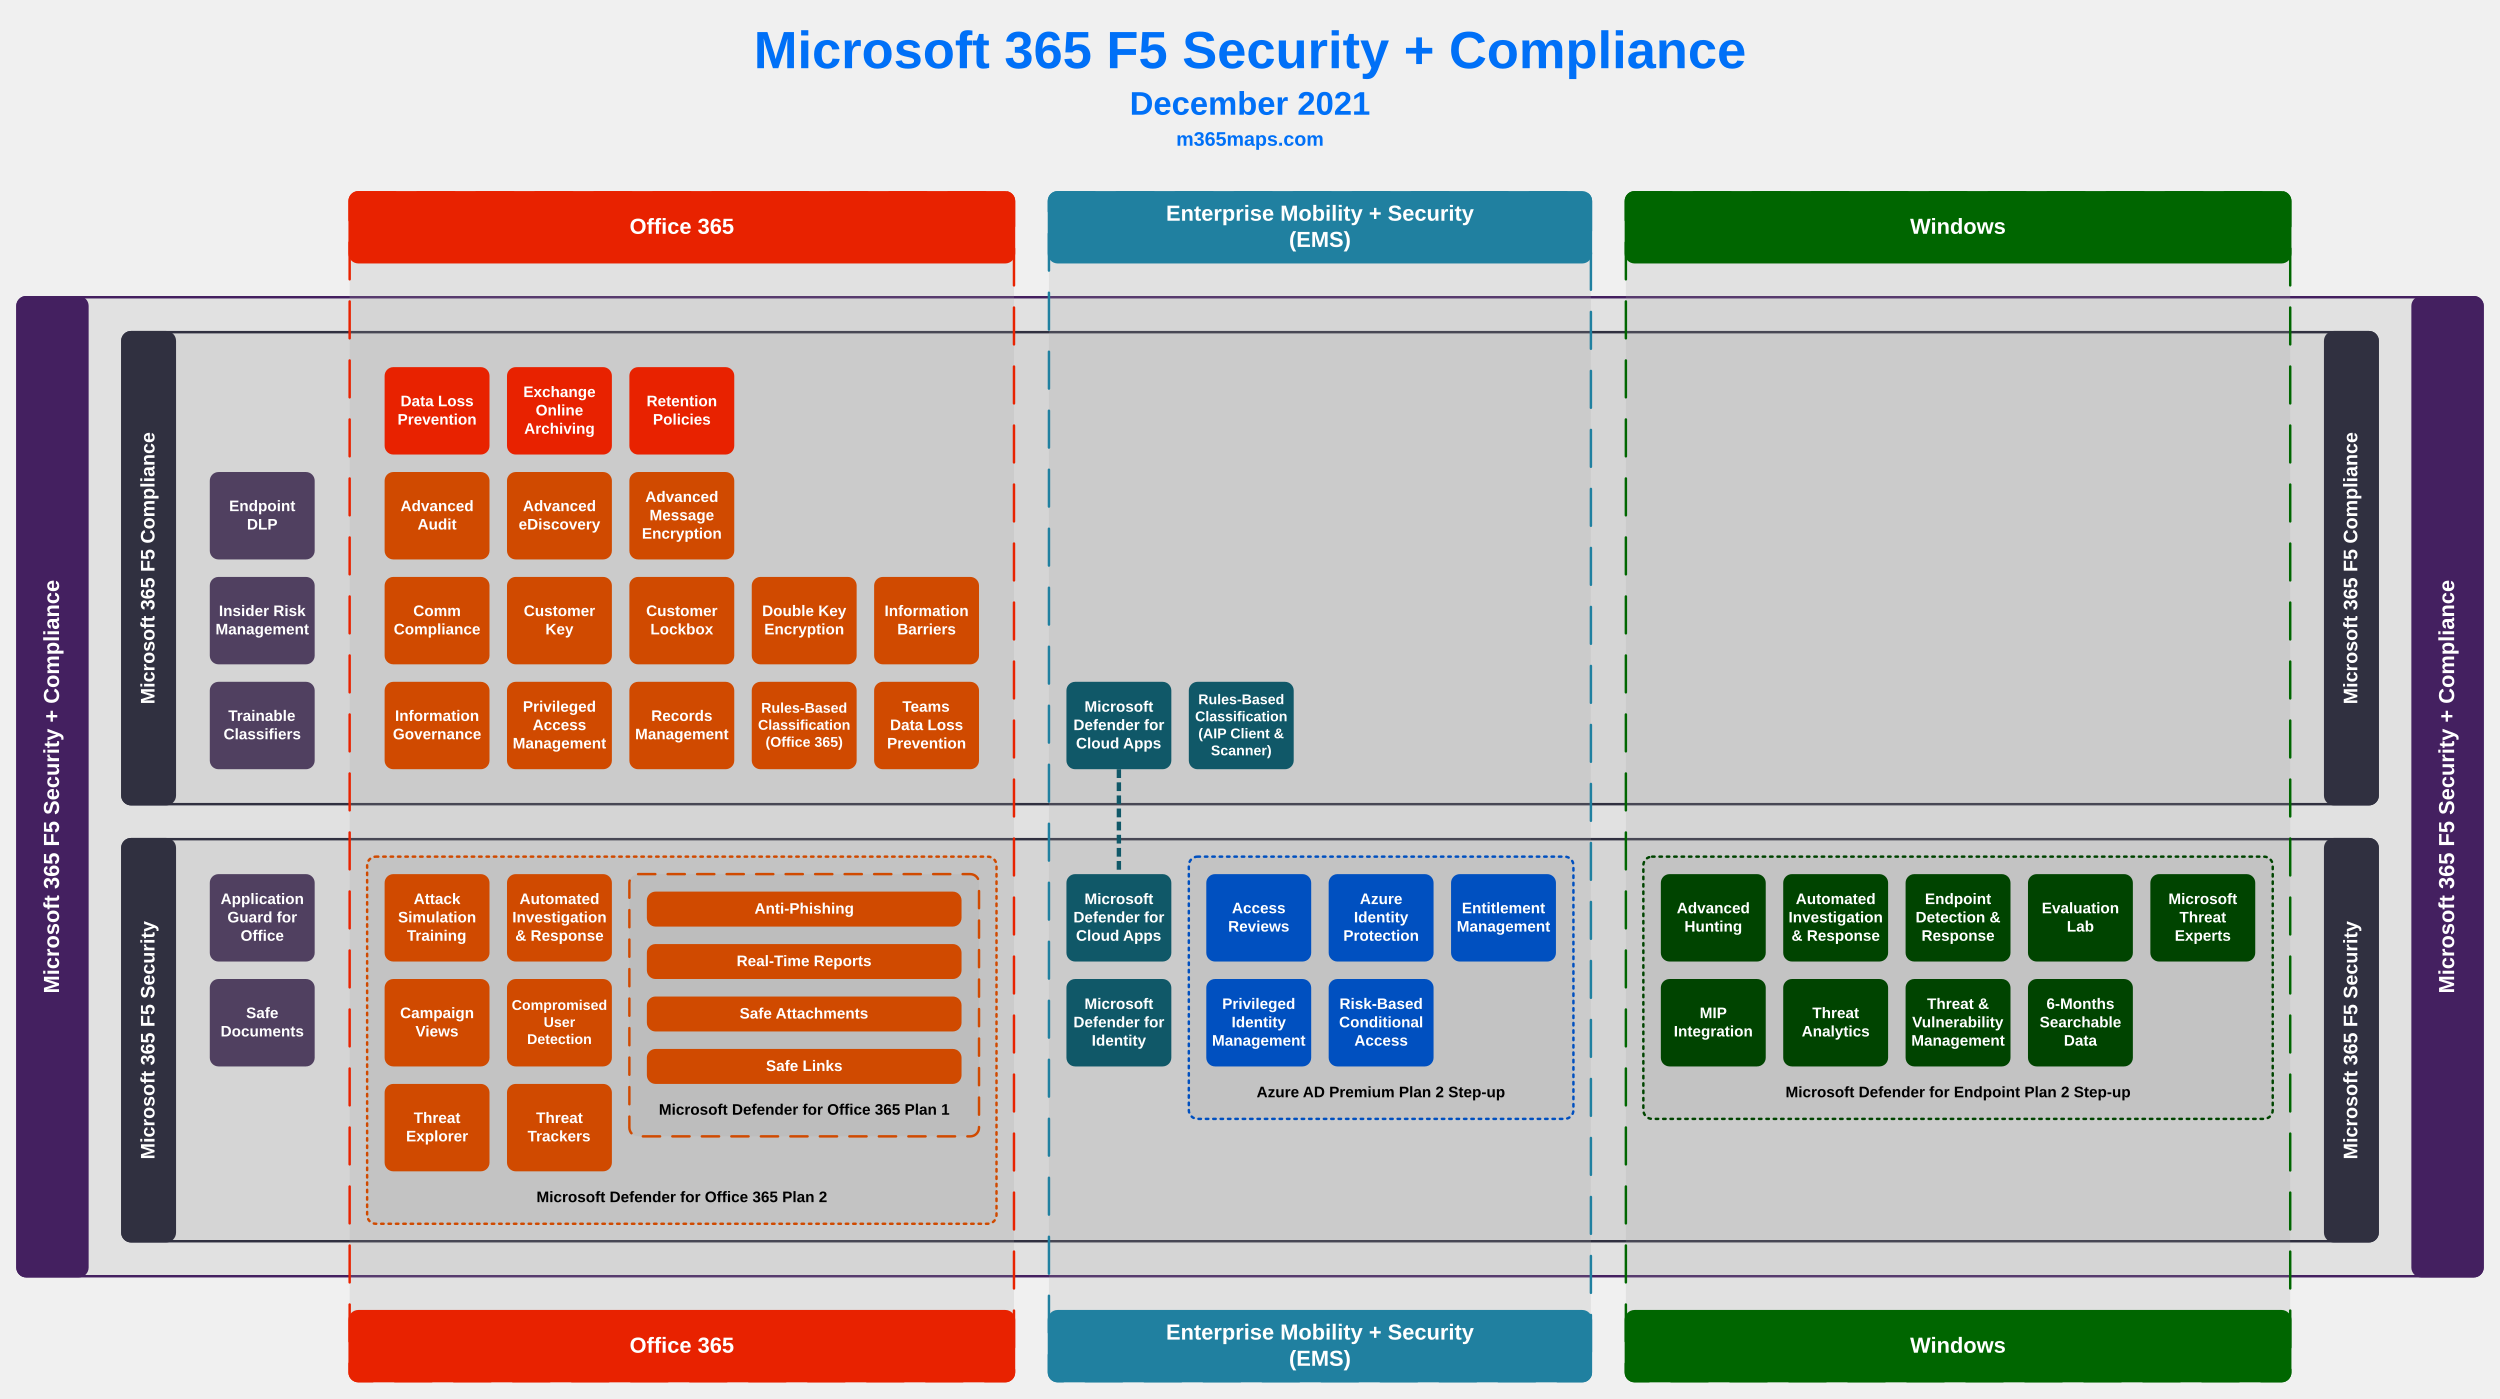
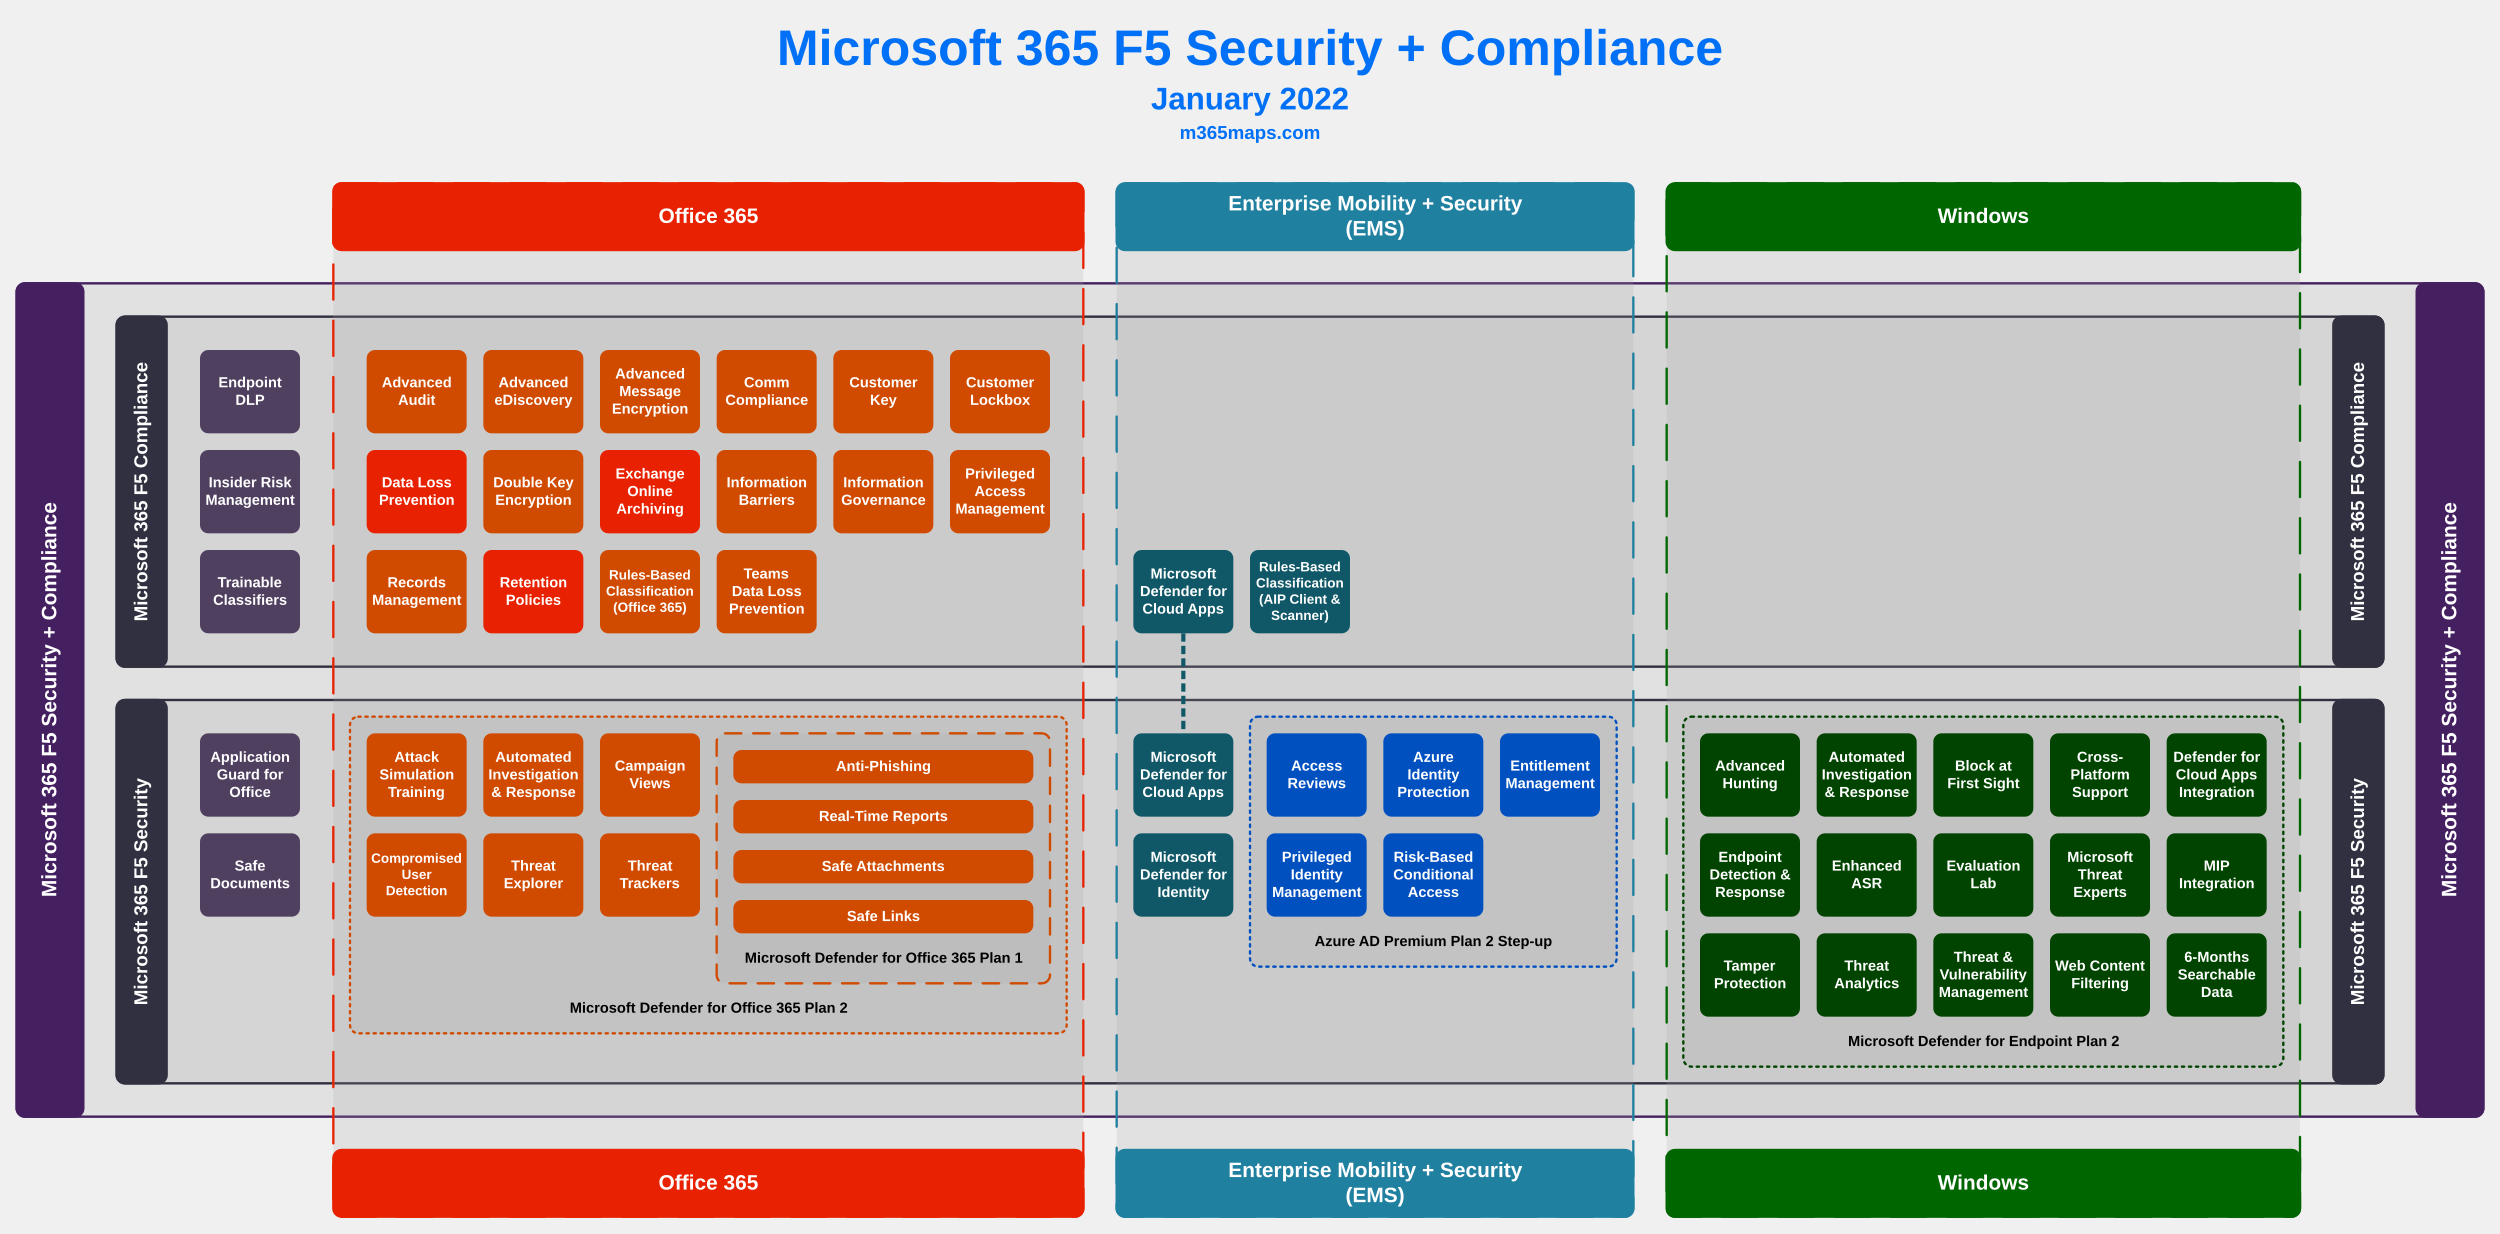
- <svg xmlns="http://www.w3.org/2000/svg" width="2288" height="1280" viewBox="0 0 2288 1280" class="a">
+ <svg xmlns="http://www.w3.org/2000/svg" width="2400" height="1184" viewBox="0 0 2400 1184" class="a">
  <style>
.b {fill:#a5a5a5;fill-opacity:0.2;stroke:#442060;stroke-linecap:round;stroke-linejoin:round;stroke-width:2.25}
.c {fill:#a5a5a5;fill-opacity:0.2;stroke:#303040;stroke-linecap:round;stroke-linejoin:round;stroke-width:2.25}
.d {fill:#a5a5a5;fill-opacity:0.2;stroke:#006600;stroke-dasharray:33.75,20.25;stroke-linecap:round;stroke-linejoin:round;stroke-width:2.25}
.e {fill:#a5a5a5;fill-opacity:0.2;stroke:#2080a0;stroke-dasharray:33.75,20.25;stroke-linecap:round;stroke-linejoin:round;stroke-width:2.25}
.f {fill:#a5a5a5;fill-opacity:0.2;stroke:#e82200;stroke-dasharray:33.75,20.25;stroke-linecap:round;stroke-linejoin:round;stroke-width:2.25}
.g {fill:#a5a5a5;fill-opacity:0.2;stroke:#d04a00;stroke-dasharray:2.25,4.5;stroke-linecap:round;stroke-linejoin:round;stroke-width:2.25}
.h {fill:#a5a5a5;fill-opacity:0.2;stroke:#d04a00;stroke-dasharray:15.75,11.25;stroke-linecap:round;stroke-linejoin:round;stroke-width:2.25}
.i {fill:#a5a5a5;fill-opacity:0.2;stroke:#0050c0;stroke-dasharray:2.25,4.5;stroke-linecap:round;stroke-linejoin:round;stroke-width:2.25}
.j {fill:#442060;stroke:#442060;stroke-linecap:round;stroke-linejoin:round;stroke-width:2.25}
- .k {fill:#ffffff;font-family:Arial;font-size:1.667em;font-weight:bold}
+ .k {fill:#ffffff;font-family:Arial;font-size:1.67em;font-weight:bold}
.l {fill:#e82200;stroke:#e82200;stroke-linecap:round;stroke-linejoin:round;stroke-width:2.25}
.m {fill:#006600;stroke:#006600;stroke-linecap:round;stroke-linejoin:round;stroke-width:2.25}
.n {fill:#2080a0;stroke:#2080a0;stroke-linecap:round;stroke-linejoin:round;stroke-width:2.25}
.o {font-size:1em}
.p {fill:none;stroke:none;stroke-linecap:round;stroke-linejoin:round;stroke-width:1}
.q {fill:#0070f7;font-family:Arial;font-size:4em;font-weight:bold}
.r {fill:none;stroke:none;stroke-linecap:round;stroke-linejoin:round;stroke-width:0.75}
.s {fill:#0070f7;font-family:Arial;font-size:2.5em;font-weight:bold}
.t {fill:#0070f7;font-family:Arial;font-size:1.5em;font-weight:bold}
.u {fill:#d04a00;stroke:none;stroke-linecap:round;stroke-linejoin:round;stroke-width:1}
- .v {fill:#ffffff;font-family:Arial;font-size:1.167em;font-weight:bold}
- .w {fill:#ffffff;font-family:Arial;font-size:1.083em;font-weight:bold}
- .x {fill:#000000;font-family:Arial;font-size:1.167em;font-weight:bold}
+ .v {fill:#ffffff;font-family:Arial;font-size:1.17em;font-weight:bold}
+ .w {fill:#ffffff;font-family:Arial;font-size:1.08em;font-weight:bold}
+ .x {fill:#000000;font-family:Arial;font-size:1.17em;font-weight:bold}
.y {fill:#0050c0;stroke:none;stroke-linecap:round;stroke-linejoin:round;stroke-width:1}
.z {fill:#105868;stroke:none;stroke-linecap:round;stroke-linejoin:round;stroke-width:1}
.ba {fill:#504060;stroke:none;stroke-linecap:round;stroke-linejoin:round;stroke-width:1}
.bb {fill:#303040;stroke:#303040;stroke-linecap:round;stroke-linejoin:round;stroke-width:2.25}
.bc {fill:#ffffff;font-family:Arial;font-size:1.5em;font-weight:bold}
.bd {stroke:#105868;stroke-dasharray:8,4;stroke-linecap:butt;stroke-width:4}
.be {fill:#e82200;stroke:none;stroke-linecap:round;stroke-linejoin:round;stroke-width:1}
.bf {fill:#a5a5a5;fill-opacity:0.2;stroke:#004400;stroke-dasharray:2.25,4.5;stroke-linecap:round;stroke-linejoin:round;stroke-width:2.25}
.bg {fill:#004400;stroke:none;stroke-linecap:round;stroke-linejoin:round;stroke-width:1}
.a {fill:none;fill-rule:evenodd;font-size:12px;overflow:visible;stroke-linecap:square;stroke-miterlimit:3}
</style>
-   <rect y="-976" width="896" height="2256" rx="8" ry="8" class="b" transform="translate(992,1168) rotate(-90)" />
-   <rect x="112" y="768" width="2064" height="368" rx="8" ry="8" class="c" />
-   <rect x="112" y="304" width="2064" height="432" rx="8" ry="8" class="c" />
-   <rect x="1488" y="176" width="608" height="1088" rx="8" ry="8" class="d" />
-   <rect x="960" y="176" width="496" height="1088" rx="8" ry="8" class="e" />
-   <rect x="320" y="176" width="608" height="1088" rx="8" ry="8" class="f" />
-   <rect x="336" y="784" width="576" height="336" rx="8" ry="8" class="g" />
-   <rect x="576" y="800" width="320" height="240" rx="8" ry="8" class="h" />
-   <rect x="1088" y="784" width="352" height="240" rx="8" ry="8" class="i" />
-   <a target="_blank" href="https://www.microsoft.com/microsoft-365/compare-all-microsoft-365-plans" transform="translate(-1200,1168) rotate(-90)">
-     <rect y="1216" width="896" height="64" rx="8" ry="8" class="j" />
-     <text x="258.77" y="1254" class="k">Microsoft 365 F5 Security + Compliance</text>
-   </a>
-   <a target="_blank" href="https://www.microsoft.com/microsoft-365/compare-all-microsoft-365-plans" transform="translate(992,1168) rotate(-90)">
-     <rect y="1216" width="896" height="64" rx="8" ry="8" class="j" />
-     <text x="258.77" y="1254" class="k">Microsoft 365 F5 Security + Compliance</text>
+   <rect y="-1184" width="800" height="2368" rx="8" ry="8" class="b" transform="translate(1200,1072) rotate(-90)" />
+   <rect x="112" y="672" width="2176" height="368" rx="8" ry="8" class="c" />
+   <rect x="112" y="304" width="2176" height="336" rx="8" ry="8" class="c" />
+   <rect x="1600" y="176" width="608" height="992" rx="8" ry="8" class="d" />
+   <rect x="1072" y="176" width="496" height="992" rx="8" ry="8" class="e" />
+   <rect x="320" y="176" width="720" height="992" rx="8" ry="8" class="f" />
+   <rect x="336" y="688" width="688" height="304" rx="8" ry="8" class="g" />
+   <rect x="688" y="704" width="320" height="240" rx="8" ry="8" class="h" />
+   <rect x="1200" y="688" width="352" height="240" rx="8" ry="8" class="i" />
+   <a target="_blank" href="https://www.microsoft.com/microsoft-365/compare-all-microsoft-365-plans" transform="translate(-1104,1072) rotate(-90)">
+     <rect y="1120" width="800" height="64" rx="8" ry="8" class="j" />
+     <text x="210.77" y="1158" class="k">Microsoft 365 F5 Security + Compliance</text>
+   </a>
+   <a target="_blank" href="https://www.microsoft.com/microsoft-365/compare-all-microsoft-365-plans" transform="translate(1200,1072) rotate(-90)">
+     <rect y="1120" width="800" height="64" rx="8" ry="8" class="j" />
+     <text x="210.77" y="1158" class="k">Microsoft 365 F5 Security + Compliance</text>
  </a>
  <a target="_blank" href="https://docs.microsoft.com/office365/enterprise/">
-     <rect x="320" y="176" width="608" height="64" rx="8" ry="8" class="l" />
-     <text x="576.2" y="214" class="k">Office 365</text>
+     <rect x="320" y="176" width="720" height="64" rx="8" ry="8" class="l" />
+     <text x="632.2" y="214" class="k">Office 365</text>
  </a>
  <a target="_blank" href="https://www.microsoft.com/windowsforbusiness">
-     <rect x="1488" y="176" width="608" height="64" rx="8" ry="8" class="m" />
-     <text x="1748.12" y="214" class="k">Windows</text>
+     <rect x="1600" y="176" width="608" height="64" rx="8" ry="8" class="m" />
+     <text x="1860.12" y="214" class="k">Windows</text>
  </a>
  <a target="_blank" href="https://docs.microsoft.com/office365/enterprise/">
-     <rect x="320" y="1200" width="608" height="64" rx="8" ry="8" class="l" />
-     <text x="576.2" y="1238" class="k">Office 365</text>
+     <rect x="320" y="1104" width="720" height="64" rx="8" ry="8" class="l" />
+     <text x="632.2" y="1142" class="k">Office 365</text>
  </a>
  <a target="_blank" href="https://www.microsoft.com/windowsforbusiness">
-     <rect x="1488" y="1200" width="608" height="64" rx="8" ry="8" class="m" />
-     <text x="1748.12" y="1238" class="k">Windows</text>
+     <rect x="1600" y="1104" width="608" height="64" rx="8" ry="8" class="m" />
+     <text x="1860.12" y="1142" class="k">Windows</text>
  </a>
  <a target="_blank" href="https://www.microsoft.com/cloud-platform/enterprise-mobility-security">
-     <rect x="960" y="176" width="496" height="64" rx="8" ry="8" class="n" />
-     <text x="1067.13" y="202" class="k">Enterprise Mobility + Security <tspan x="1179.67" dy="1.2em" class="o">(EMS)</tspan>
+     <rect x="1072" y="176" width="496" height="64" rx="8" ry="8" class="n" />
+     <text x="1179.13" y="202" class="k">Enterprise Mobility + Security <tspan x="1291.67" dy="1.2em" class="o">(EMS)</tspan>
    </text>
  </a>
  <a target="_blank" href="https://www.microsoft.com/cloud-platform/enterprise-mobility-security">
-     <rect x="960" y="1200" width="496" height="64" rx="8" ry="8" class="n" />
-     <text x="1067.13" y="1226" class="k">Enterprise Mobility + Security <tspan x="1179.67" dy="1.2em" class="o">(EMS)</tspan>
+     <rect x="1072" y="1104" width="496" height="64" rx="8" ry="8" class="n" />
+     <text x="1179.13" y="1130" class="k">Enterprise Mobility + Security <tspan x="1291.67" dy="1.2em" class="o">(EMS)</tspan>
    </text>
  </a>
  <a target="_blank" href="https://m365maps.com/">
-     <rect x="16" y="16" width="2256" height="64" rx="8" ry="8" class="p" />
-     <text x="689.85" y="62.4" class="q">Microsoft 365 F5 Security + Compliance</text>
+     <rect x="16" y="16" width="2368" height="64" rx="8" ry="8" class="p" />
+     <text x="745.85" y="62.4" class="q">Microsoft 365 F5 Security + Compliance</text>
  </a>
  <g>
-     <rect x="16" y="80" width="2256" height="32" class="r" />
-     <text x="1033.92" y="105" class="s">December 2021</text>
+     <rect x="16" y="80" width="2368" height="32" class="r" />
+     <text x="1104.93" y="105" class="s">January 2022</text>
  </g>
  <a target="_blank" href="https://m365maps.com/">
-     <rect x="16" y="112" width="2256" height="32" class="p" />
-     <text x="1076.46" y="133.4" class="t">m365maps.com</text>
+     <rect x="16" y="112" width="2368" height="32" class="p" />
+     <text x="1132.46" y="133.4" class="t">m365maps.com</text>
  </a>
  <a target="_blank" href="https://docs.microsoft.com/microsoft-365/security/office-365-security/atp-safe-links">
-     <rect x="592" y="960" width="288" height="32" rx="8" ry="8" class="u" />
-     <text x="700.99" y="980.2" class="v">Safe Links</text>
+     <rect x="704" y="864" width="288" height="32" rx="8" ry="8" class="u" />
+     <text x="812.99" y="884.2" class="v">Safe Links</text>
  </a>
  <a target="_blank" href="https://docs.microsoft.com/microsoft-365/security/office-365-security/atp-safe-attachments">
-     <rect x="592" y="912" width="288" height="32" rx="8" ry="8" class="u" />
-     <text x="676.87" y="932.2" class="v">Safe Attachments</text>
+     <rect x="704" y="816" width="288" height="32" rx="8" ry="8" class="u" />
+     <text x="788.87" y="836.2" class="v">Safe Attachments</text>
  </a>
  <a target="_blank" href="https://docs.microsoft.com/microsoft-365/security/office-365-security/atp-anti-phishing">
-     <rect x="592" y="816" width="288" height="32" rx="8" ry="8" class="u" />
-     <text x="690.51" y="836.2" class="v">Anti-Phishing</text>
+     <rect x="704" y="720" width="288" height="32" rx="8" ry="8" class="u" />
+     <text x="802.51" y="740.2" class="v">Anti-Phishing</text>
  </a>
  <a target="_blank" href="https://docs.microsoft.com/microsoft-365/security/office-365-security/attack-simulation-training-get-started">
+     <rect x="352" y="704" width="96" height="80" rx="8" ry="8" class="u" />
+     <text x="378.6" y="731.4" class="v">Attack <tspan x="364.22" dy="1.2em" class="o">Simulation </tspan>
+       <tspan x="372.39" dy="1.2em" class="o">Training</tspan>
+     </text>
+   </a>
+   <a target="_blank" href="https://docs.microsoft.com/microsoft-365/security/office-365-security/automated-investigation-response-office">
+     <rect x="464" y="704" width="96" height="80" rx="8" ry="8" class="u" />
+     <text x="475.45" y="731.4" class="v">Automated <tspan x="468.83" dy="1.2em" class="o">Investigation </tspan>
+       <tspan x="471.55" dy="1.2em" class="o">&amp; Response</tspan>
+     </text>
+   </a>
+   <a target="_blank" href="https://docs.microsoft.com/microsoft-365/security/office-365-security/campaigns">
+     <rect x="576" y="704" width="96" height="80" rx="8" ry="8" class="u" />
+     <text x="590.16" y="739.8" class="v">Campaign <tspan x="604.16" dy="1.2em" class="o">Views</tspan>
+     </text>
+   </a>
+   <a target="_blank" href="https://docs.microsoft.com/microsoft-365/security/office-365-security/threat-explorer">
+     <rect x="464" y="800" width="96" height="80" rx="8" ry="8" class="u" />
+     <text x="490.61" y="835.8" class="v">Threat <tspan x="483.6" dy="1.2em" class="o">Explorer</tspan>
+     </text>
+   </a>
+   <a target="_blank" href="https://docs.microsoft.com/office365/securitycompliance/threat-trackers">
+     <rect x="576" y="800" width="96" height="80" rx="8" ry="8" class="u" />
+     <text x="602.61" y="835.8" class="v">Threat <tspan x="594.81" dy="1.2em" class="o">Trackers</tspan>
+     </text>
+   </a>
+   <a target="_blank" href="https://docs.microsoft.com/microsoft-365/security/office-365-security/address-compromised-users-quickly">
    <rect x="352" y="800" width="96" height="80" rx="8" ry="8" class="u" />
-     <text x="378.6" y="827.4" class="v">Attack <tspan x="364.22" dy="1.2em" class="o">Simulation </tspan>
-       <tspan x="372.39" dy="1.2em" class="o">Training</tspan>
-     </text>
-   </a>
-   <a target="_blank" href="https://docs.microsoft.com/microsoft-365/security/office-365-security/automated-investigation-response-office">
-     <rect x="464" y="800" width="96" height="80" rx="8" ry="8" class="u" />
-     <text x="475.45" y="827.4" class="v">Automated <tspan x="468.83" dy="1.2em" class="o">Investigation </tspan>
-       <tspan x="471.55" dy="1.2em" class="o">&amp; Response</tspan>
-     </text>
-   </a>
-   <a target="_blank" href="https://docs.microsoft.com/microsoft-365/security/office-365-security/campaigns">
-     <rect x="352" y="896" width="96" height="80" rx="8" ry="8" class="u" />
-     <text x="366.16" y="931.8" class="v">Campaign <tspan x="380.16" dy="1.2em" class="o">Views</tspan>
-     </text>
-   </a>
-   <a target="_blank" href="https://docs.microsoft.com/microsoft-365/security/office-365-security/threat-explorer">
-     <rect x="352" y="992" width="96" height="80" rx="8" ry="8" class="u" />
-     <text x="378.61" y="1027.8" class="v">Threat <tspan x="371.6" dy="1.2em" class="o">Explorer</tspan>
-     </text>
-   </a>
-   <a target="_blank" href="https://docs.microsoft.com/office365/securitycompliance/threat-trackers">
-     <rect x="464" y="992" width="96" height="80" rx="8" ry="8" class="u" />
-     <text x="490.61" y="1027.8" class="v">Threat <tspan x="482.81" dy="1.2em" class="o">Trackers</tspan>
-     </text>
-   </a>
-   <a target="_blank" href="https://docs.microsoft.com/microsoft-365/security/office-365-security/address-compromised-users-quickly">
-     <rect x="464" y="896" width="96" height="80" rx="8" ry="8" class="u" />
-     <text x="468.3" y="924.3" class="w">Compromised <tspan x="497.55" dy="1.2em" class="o">User </tspan>
-       <tspan x="482.38" dy="1.2em" class="o">Detection</tspan>
+     <text x="356.3" y="828.3" class="w">Compromised <tspan x="385.55" dy="1.2em" class="o">User </tspan>
+       <tspan x="370.38" dy="1.2em" class="o">Detection</tspan>
    </text>
  </a>
  <a target="_blank" href="https://docs.microsoft.com/office365/servicedescriptions/office-365-advanced-threat-protection-service-description#feature-availability-across-advanced-threat-protection-atp-plans">
-     <rect x="576" y="992" width="320" height="48" rx="8" ry="8" class="p" />
-     <text x="602.97" y="1020.2" class="x">Microsoft Defender for Office 365 Plan 1</text>
+     <rect x="688" y="896" width="320" height="48" rx="8" ry="8" class="p" />
+     <text x="714.97" y="924.2" class="x">Microsoft Defender for Office 365 Plan 1</text>
  </a>
  <a target="_blank" href="https://docs.microsoft.com/office365/servicedescriptions/office-365-advanced-threat-protection-service-description#feature-availability-across-advanced-threat-protection-atp-plans">
-     <rect x="336" y="1072" width="576" height="48" rx="8" ry="8" class="p" />
-     <text x="490.97" y="1100.2" class="x">Microsoft Defender for Office 365 Plan 2</text>
+     <rect x="336" y="944" width="688" height="48" rx="8" ry="8" class="p" />
+     <text x="546.97" y="972.2" class="x">Microsoft Defender for Office 365 Plan 2</text>
  </a>
  <a target="_blank" href="https://azure.microsoft.com/pricing/details/active-directory/">
-     <rect x="1088" y="976" width="352" height="48" rx="8" ry="8" class="p" />
-     <text x="1150.04" y="1004.2" class="x">Azure AD Premium Plan 2 Step-up</text>
+     <rect x="1200" y="880" width="352" height="48" rx="8" ry="8" class="p" />
+     <text x="1262.04" y="908.2" class="x">Azure AD Premium Plan 2 Step-up</text>
  </a>
  <a target="_blank" href="https://docs.microsoft.com/azure/active-directory/identity-protection/overview">
+     <rect x="1328" y="704" width="96" height="80" rx="8" ry="8" class="y" />
+     <text x="1356.55" y="731.4" class="v">Azure <tspan x="1351.11" dy="1.2em" class="o">Identity </tspan>
+       <tspan x="1341.39" dy="1.2em" class="o">Protection</tspan>
+     </text>
+   </a>
+   <a target="_blank" href="https://docs.microsoft.com/azure/active-directory/active-directory-privileged-identity-management-configure">
    <rect x="1216" y="800" width="96" height="80" rx="8" ry="8" class="y" />
-     <text x="1244.55" y="827.4" class="v">Azure <tspan x="1239.11" dy="1.2em" class="o">Identity </tspan>
-       <tspan x="1229.39" dy="1.2em" class="o">Protection</tspan>
-     </text>
-   </a>
-   <a target="_blank" href="https://docs.microsoft.com/azure/active-directory/active-directory-privileged-identity-management-configure">
-     <rect x="1104" y="896" width="96" height="80" rx="8" ry="8" class="y" />
-     <text x="1118.54" y="923.4" class="v">Privileged <tspan x="1127.11" dy="1.2em" class="o">Identity </tspan>
-       <tspan x="1109.21" dy="1.2em" class="o">Management</tspan>
+     <text x="1230.54" y="827.4" class="v">Privileged <tspan x="1239.11" dy="1.2em" class="o">Identity </tspan>
+       <tspan x="1221.21" dy="1.2em" class="o">Management</tspan>
    </text>
  </a>
  <a target="_blank" href="https://docs.microsoft.com/azure/active-directory/governance/access-reviews-overview">
-     <rect x="1104" y="800" width="96" height="80" rx="8" ry="8" class="y" />
-     <text x="1127.48" y="835.8" class="v">Access <tspan x="1123.98" dy="1.2em" class="o">Reviews</tspan>
+     <rect x="1216" y="704" width="96" height="80" rx="8" ry="8" class="y" />
+     <text x="1239.48" y="739.8" class="v">Access <tspan x="1235.98" dy="1.2em" class="o">Reviews</tspan>
    </text>
  </a>
  <a target="_blank" href="https://docs.microsoft.com/azure/active-directory/active-directory-conditional-access-conditions#sign-in-risk">
-     <rect x="1216" y="896" width="96" height="80" rx="8" ry="8" class="y" />
-     <text x="1225.87" y="923.4" class="v">Risk-Based <tspan x="1225.51" dy="1.2em" class="o">Conditional </tspan>
-       <tspan x="1239.48" dy="1.2em" class="o">Access</tspan>
+     <rect x="1328" y="800" width="96" height="80" rx="8" ry="8" class="y" />
+     <text x="1337.87" y="827.4" class="v">Risk-Based <tspan x="1337.51" dy="1.2em" class="o">Conditional </tspan>
+       <tspan x="1351.48" dy="1.2em" class="o">Access</tspan>
    </text>
  </a>
  <a target="_blank" href="https://docs.microsoft.com/azure/active-directory/governance/entitlement-management-overview">
-     <rect x="1328" y="800" width="96" height="80" rx="8" ry="8" class="y" />
-     <text x="1337.89" y="835.8" class="v">Entitlement <tspan x="1333.21" dy="1.2em" class="o">Management</tspan>
+     <rect x="1440" y="704" width="96" height="80" rx="8" ry="8" class="y" />
+     <text x="1449.89" y="739.8" class="v">Entitlement <tspan x="1445.21" dy="1.2em" class="o">Management</tspan>
    </text>
  </a>
  <a target="_blank" href="https://docs.microsoft.com/cloud-app-security/what-is-cloud-app-security">
-     <rect x="976" y="800" width="96" height="80" rx="8" ry="8" class="z" />
-     <text x="992.5" y="827.4" class="v">Microsoft <tspan x="982.38" dy="1.2em" class="o">Defender for </tspan>
-       <tspan x="984.73" dy="1.2em" class="o">Cloud Apps</tspan>
+     <rect x="1088" y="704" width="96" height="80" rx="8" ry="8" class="z" />
+     <text x="1104.5" y="731.4" class="v">Microsoft <tspan x="1094.38" dy="1.2em" class="o">Defender for </tspan>
+       <tspan x="1096.73" dy="1.2em" class="o">Cloud Apps</tspan>
    </text>
  </a>
  <a target="_blank" href="https://docs.microsoft.com/defender-for-identity/what-is">
-     <rect x="976" y="896" width="96" height="80" rx="8" ry="8" class="z" />
-     <text x="992.5" y="923.4" class="v">Microsoft <tspan x="982.38" dy="1.2em" class="o">Defender for </tspan>
-       <tspan x="999.11" dy="1.2em" class="o">Identity</tspan>
+     <rect x="1088" y="800" width="96" height="80" rx="8" ry="8" class="z" />
+     <text x="1104.5" y="827.4" class="v">Microsoft <tspan x="1094.38" dy="1.2em" class="o">Defender for </tspan>
+       <tspan x="1111.11" dy="1.2em" class="o">Identity</tspan>
    </text>
  </a>
  <a target="_blank" href="https://docs.microsoft.com/cloud-app-security/what-is-cloud-app-security">
-     <rect x="976" y="624" width="96" height="80" rx="8" ry="8" class="z" />
-     <text x="992.5" y="651.4" class="v">Microsoft <tspan x="982.38" dy="1.2em" class="o">Defender for </tspan>
-       <tspan x="984.73" dy="1.2em" class="o">Cloud Apps</tspan>
+     <rect x="1088" y="528" width="96" height="80" rx="8" ry="8" class="z" />
+     <text x="1104.5" y="555.4" class="v">Microsoft <tspan x="1094.38" dy="1.2em" class="o">Defender for </tspan>
+       <tspan x="1096.73" dy="1.2em" class="o">Cloud Apps</tspan>
    </text>
  </a>
  <a target="_blank" href="https://docs.microsoft.com/microsoft-365/security/office-365-security/install-app-guard">
+     <rect x="192" y="704" width="96" height="80" rx="8" ry="8" class="ba" />
+     <text x="201.89" y="731.4" class="v">Application <tspan x="208.11" dy="1.2em" class="o">Guard for </tspan>
+       <tspan x="220.16" dy="1.2em" class="o">Office</tspan>
+     </text>
+   </a>
+   <a target="_blank" href="https://docs.microsoft.com/microsoft-365/security/office-365-security/safe-docs">
    <rect x="192" y="800" width="96" height="80" rx="8" ry="8" class="ba" />
-     <text x="201.89" y="827.4" class="v">Application <tspan x="208.11" dy="1.2em" class="o">Guard for </tspan>
-       <tspan x="220.16" dy="1.2em" class="o">Office</tspan>
-     </text>
-   </a>
-   <a target="_blank" href="https://docs.microsoft.com/microsoft-365/security/office-365-security/safe-docs">
-     <rect x="192" y="896" width="96" height="80" rx="8" ry="8" class="ba" />
-     <text x="225.21" y="931.8" class="v">Safe <tspan x="201.88" dy="1.2em" class="o">Documents</tspan>
+     <text x="225.21" y="835.8" class="v">Safe <tspan x="201.88" dy="1.2em" class="o">Documents</tspan>
    </text>
  </a>
  <a target="_blank" href="https://docs.microsoft.com/microsoft-365/compliance/classifier-learn-about">
-     <rect x="192" y="624" width="96" height="80" rx="8" ry="8" class="ba" />
-     <text x="208.88" y="659.8" class="v">Trainable <tspan x="204.59" dy="1.2em" class="o">Classifiers</tspan>
+     <rect x="192" y="528" width="96" height="80" rx="8" ry="8" class="ba" />
+     <text x="208.88" y="563.8" class="v">Trainable <tspan x="204.59" dy="1.2em" class="o">Classifiers</tspan>
    </text>
  </a>
  <a target="_blank" href="https://docs.microsoft.com/microsoft-365/compliance/endpoint-dlp-learn-about">
+     <rect x="192" y="336" width="96" height="80" rx="8" ry="8" class="ba" />
+     <text x="209.68" y="371.8" class="v">Endpoint <tspan x="226" dy="1.2em" class="o">DLP</tspan>
+     </text>
+   </a>
+   <a target="_blank" href="https://docs.microsoft.com/microsoft-365/compliance/insider-risk-management">
    <rect x="192" y="432" width="96" height="80" rx="8" ry="8" class="ba" />
-     <text x="209.68" y="467.8" class="v">Endpoint <tspan x="226" dy="1.2em" class="o">DLP</tspan>
-     </text>
-   </a>
-   <a target="_blank" href="https://docs.microsoft.com/microsoft-365/compliance/insider-risk-management">
-     <rect x="192" y="528" width="96" height="80" rx="8" ry="8" class="ba" />
-     <text x="200.32" y="563.8" class="v">Insider Risk <tspan x="197.21" dy="1.2em" class="o">Management</tspan>
+     <text x="200.32" y="467.8" class="v">Insider Risk <tspan x="197.21" dy="1.2em" class="o">Management</tspan>
    </text>
  </a>
  <a target="_blank" href="https://support.office.com/article/f2cd475a-e592-46cf-80a3-1bfb0fa17697">
-     <rect x="464" y="528" width="96" height="80" rx="8" ry="8" class="u" />
-     <text x="479.33" y="563.8" class="v">Customer <tspan x="499.16" dy="1.2em" class="o">Key</tspan>
+     <rect x="800" y="336" width="96" height="80" rx="8" ry="8" class="u" />
+     <text x="815.33" y="371.8" class="v">Customer <tspan x="835.16" dy="1.2em" class="o">Key</tspan>
    </text>
  </a>
  <a target="_blank" href="https://docs.microsoft.com/office365/securitycompliance/data-loss-prevention-policies#policy-evaluation-in-microsoft-teams">
-     <rect x="800" y="624" width="96" height="80" rx="8" ry="8" class="u" />
-     <text x="825.82" y="651.4" class="v">Teams<tspan x="814.55" dy="1.2em" class="o">Data Loss </tspan>
-       <tspan x="811.82" dy="1.2em" class="o">Prevention</tspan>
+     <rect x="688" y="528" width="96" height="80" rx="8" ry="8" class="u" />
+     <text x="713.82" y="555.4" class="v">Teams<tspan x="702.55" dy="1.2em" class="o">Data Loss </tspan>
+       <tspan x="699.82" dy="1.2em" class="o">Prevention</tspan>
    </text>
  </a>
  <a target="_blank" href="https://docs.microsoft.com/microsoft-365/compliance/ome-advanced-message-encryption">
-     <rect x="576" y="432" width="96" height="80" rx="8" ry="8" class="u" />
-     <text x="590.55" y="459.4" class="v">Advanced <tspan x="594.43" dy="1.2em" class="o">Message </tspan>
+     <rect x="576" y="336" width="96" height="80" rx="8" ry="8" class="u" />
+     <text x="590.55" y="363.4" class="v">Advanced <tspan x="594.43" dy="1.2em" class="o">Message </tspan>
      <tspan x="587.44" dy="1.2em" class="o">Encryption</tspan>
    </text>
  </a>
  <a target="_blank" href="https://docs.microsoft.com/microsoft-365/compliance/records-management">
-     <rect x="576" y="624" width="96" height="80" rx="8" ry="8" class="u" />
-     <text x="595.99" y="659.8" class="v">Records <tspan x="581.21" dy="1.2em" class="o">Management</tspan>
+     <rect x="352" y="528" width="96" height="80" rx="8" ry="8" class="u" />
+     <text x="371.99" y="563.8" class="v">Records <tspan x="357.21" dy="1.2em" class="o">Management</tspan>
    </text>
  </a>
  <a target="_blank" href="https://docs.microsoft.com/microsoft-365/compliance/double-key-encryption">
-     <rect x="688" y="528" width="96" height="80" rx="8" ry="8" class="u" />
-     <text x="697.49" y="563.8" class="v">Double Key <tspan x="699.44" dy="1.2em" class="o">Encryption</tspan>
+     <rect x="464" y="432" width="96" height="80" rx="8" ry="8" class="u" />
+     <text x="473.49" y="467.8" class="v">Double Key <tspan x="475.44" dy="1.2em" class="o">Encryption</tspan>
    </text>
  </a>
  <a target="_blank" href="https://support.office.com/article/36f9cdd1-e64c-421b-a7e4-4a54d16440a2">
+     <rect x="912" y="336" width="96" height="80" rx="8" ry="8" class="u" />
+     <text x="927.33" y="371.8" class="v">Customer <tspan x="931.22" dy="1.2em" class="o">Lockbox</tspan>
+     </text>
+   </a>
+   <a target="_blank" href="https://docs.microsoft.com/microsoft-365/compliance/information-barriers">
+     <rect x="688" y="432" width="96" height="80" rx="8" ry="8" class="u" />
+     <text x="697.5" y="467.8" class="v">Information <tspan x="709.15" dy="1.2em" class="o">Barriers</tspan>
+     </text>
+   </a>
+   <a target="_blank" href="https://docs.microsoft.com/microsoft-365/compliance/communication-compliance">
+     <rect x="688" y="336" width="96" height="80" rx="8" ry="8" class="u" />
+     <text x="714.22" y="371.8" class="v">Comm <tspan x="696.32" dy="1.2em" class="o">Compliance</tspan>
+     </text>
+   </a>
+   <a target="_blank" href="https://docs.microsoft.com/microsoft-365/compliance/manage-legal-investigations">
+     <rect x="464" y="336" width="96" height="80" rx="8" ry="8" class="u" />
+     <text x="478.55" y="371.8" class="v">Advanced <tspan x="474.64" dy="1.2em" class="o">eDiscovery</tspan>
+     </text>
+   </a>
+   <a target="_blank" href="https://docs.microsoft.com/microsoft-365/compliance/advanced-audit">
+     <rect x="352" y="336" width="96" height="80" rx="8" ry="8" class="u" />
+     <text x="366.55" y="371.8" class="v">Advanced <tspan x="382.12" dy="1.2em" class="o">Audit</tspan>
+     </text>
+   </a>
+   <a target="_blank" href="https://docs.microsoft.com/office365/servicedescriptions/office-365-advanced-threat-protection-service-description#real-time-reports">
+     <rect x="704" y="768" width="288" height="32" rx="8" ry="8" class="u" />
+     <text x="786.15" y="788.2" class="v">Real-Time Reports</text>
+   </a>
+   <a target="_blank" href="https://docs.microsoft.com/microsoft-365/compliance/manage-information-governance">
+     <rect x="800" y="432" width="96" height="80" rx="8" ry="8" class="u" />
+     <text x="809.5" y="467.8" class="v">Information <tspan x="807.54" dy="1.2em" class="o">Governance</tspan>
+     </text>
+   </a>
+   <a target="_blank" href="https://docs.microsoft.com/microsoft-365/security/" transform="translate(-1024,1040) rotate(-90)">
+     <rect y="1136" width="368" height="48" rx="8" ry="8" class="bb" />
+     <text x="74.96" y="1165.4" class="bc">Microsoft 365 F5 Security</text>
+   </a>
+   <a target="_blank" href="https://docs.microsoft.com/microsoft-365/compliance/privileged-access-management-solution-overview">
+     <rect x="912" y="432" width="96" height="80" rx="8" ry="8" class="u" />
+     <text x="926.54" y="459.4" class="v">Privileged <tspan x="935.48" dy="1.2em" class="o">Access </tspan>
+       <tspan x="917.21" dy="1.2em" class="o">Management</tspan>
+     </text>
+   </a>
+   <a target="_blank" href="https://docs.microsoft.com/microsoft-365/compliance/" transform="translate(-1024,640) rotate(-90)">
+     <rect y="1136" width="336" height="48" rx="8" ry="8" class="bb" />
+     <text x="43.47" y="1165.4" class="bc">Microsoft 365 F5 Compliance</text>
+   </a>
+   <a target="_blank" href="https://docs.microsoft.com/microsoft-365/compliance/apply-sensitivity-label-automatically">
    <rect x="576" y="528" width="96" height="80" rx="8" ry="8" class="u" />
-     <text x="591.33" y="563.8" class="v">Customer <tspan x="595.22" dy="1.2em" class="o">Lockbox</tspan>
-     </text>
-   </a>
-   <a target="_blank" href="https://docs.microsoft.com/microsoft-365/compliance/information-barriers">
-     <rect x="800" y="528" width="96" height="80" rx="8" ry="8" class="u" />
-     <text x="809.5" y="563.8" class="v">Information <tspan x="821.15" dy="1.2em" class="o">Barriers</tspan>
-     </text>
-   </a>
-   <a target="_blank" href="https://docs.microsoft.com/microsoft-365/compliance/communication-compliance">
-     <rect x="352" y="528" width="96" height="80" rx="8" ry="8" class="u" />
-     <text x="378.22" y="563.8" class="v">Comm <tspan x="360.32" dy="1.2em" class="o">Compliance</tspan>
-     </text>
-   </a>
-   <a target="_blank" href="https://docs.microsoft.com/microsoft-365/compliance/manage-legal-investigations">
-     <rect x="464" y="432" width="96" height="80" rx="8" ry="8" class="u" />
-     <text x="478.55" y="467.8" class="v">Advanced <tspan x="474.64" dy="1.2em" class="o">eDiscovery</tspan>
-     </text>
-   </a>
-   <a target="_blank" href="https://docs.microsoft.com/microsoft-365/compliance/advanced-audit">
-     <rect x="352" y="432" width="96" height="80" rx="8" ry="8" class="u" />
-     <text x="366.55" y="467.8" class="v">Advanced <tspan x="382.12" dy="1.2em" class="o">Audit</tspan>
-     </text>
-   </a>
-   <a target="_blank" href="https://docs.microsoft.com/office365/servicedescriptions/office-365-advanced-threat-protection-service-description#real-time-reports">
-     <rect x="592" y="864" width="288" height="32" rx="8" ry="8" class="u" />
-     <text x="674.15" y="884.2" class="v">Real-Time Reports</text>
-   </a>
-   <a target="_blank" href="https://docs.microsoft.com/microsoft-365/compliance/manage-information-governance">
-     <rect x="352" y="624" width="96" height="80" rx="8" ry="8" class="u" />
-     <text x="361.5" y="659.8" class="v">Information <tspan x="359.54" dy="1.2em" class="o">Governance</tspan>
-     </text>
-   </a>
-   <a target="_blank" href="https://docs.microsoft.com/microsoft-365/security/" transform="translate(-1120,1136) rotate(-90)">
-     <rect y="1232" width="368" height="48" rx="8" ry="8" class="bb" />
-     <text x="74.96" y="1261.4" class="bc">Microsoft 365 F5 Security</text>
-   </a>
-   <a target="_blank" href="https://docs.microsoft.com/microsoft-365/compliance/privileged-access-management-solution-overview">
-     <rect x="464" y="624" width="96" height="80" rx="8" ry="8" class="u" />
-     <text x="478.54" y="651.4" class="v">Privileged <tspan x="487.48" dy="1.2em" class="o">Access </tspan>
-       <tspan x="469.21" dy="1.2em" class="o">Management</tspan>
-     </text>
-   </a>
-   <a target="_blank" href="https://docs.microsoft.com/microsoft-365/compliance/" transform="translate(-1120,736) rotate(-90)">
-     <rect y="1232" width="432" height="48" rx="8" ry="8" class="bb" />
-     <text x="91.47" y="1261.4" class="bc">Microsoft 365 F5 Compliance</text>
-   </a>
-   <a target="_blank" href="https://docs.microsoft.com/microsoft-365/compliance/apply-sensitivity-label-automatically">
-     <rect x="688" y="624" width="96" height="80" rx="8" ry="8" class="u" />
-     <text x="696.63" y="652.3" class="w">Rules-Based <tspan x="693.74" dy="1.2em" class="o">Classification</tspan>
-       <tspan x="700.6" dy="1.2em" class="o">(Office 365)</tspan>
+     <text x="584.63" y="556.3" class="w">Rules-Based <tspan x="581.74" dy="1.2em" class="o">Classification</tspan>
+       <tspan x="588.6" dy="1.2em" class="o">(Office 365)</tspan>
    </text>
  </a>
  <a target="_blank" href="https://docs.microsoft.com/azure/information-protection/deploy-aip-scanner">
-     <rect x="1088" y="624" width="96" height="80" rx="8" ry="8" class="z" />
-     <text x="1096.63" y="644.5" class="w">Rules-Based <tspan x="1093.74" dy="1.2em" class="o">Classification </tspan>
-       <tspan x="1096.64" dy="1.2em" class="o">(AIP Client &amp; </tspan>
-       <tspan x="1108.18" dy="1.2em" class="o">Scanner)</tspan>
-     </text>
-   </a>
-   <a target="_blank" href="https://docs.microsoft.com/microsoft-365/security/" transform="translate(896,1136) rotate(-90)">
-     <rect y="1232" width="368" height="48" rx="8" ry="8" class="bb" />
-     <text x="74.96" y="1261.4" class="bc">Microsoft 365 F5 Security</text>
-   </a>
-   <a target="_blank" href="https://docs.microsoft.com/microsoft-365/compliance/" transform="translate(896,736) rotate(-90)">
-     <rect y="1232" width="432" height="48" rx="8" ry="8" class="bb" />
-     <text x="91.47" y="1261.4" class="bc">Microsoft 365 F5 Compliance</text>
-   </a>
-   <path d="M0 1280 L96 1280" class="bd" transform="translate(2304,704) rotate(90)" />
+     <rect x="1200" y="528" width="96" height="80" rx="8" ry="8" class="z" />
+     <text x="1208.63" y="548.5" class="w">Rules-Based <tspan x="1205.74" dy="1.2em" class="o">Classification </tspan>
+       <tspan x="1208.64" dy="1.2em" class="o">(AIP Client &amp; </tspan>
+       <tspan x="1220.18" dy="1.2em" class="o">Scanner)</tspan>
+     </text>
+   </a>
+   <a target="_blank" href="https://docs.microsoft.com/microsoft-365/security/" transform="translate(1104,1040) rotate(-90)">
+     <rect y="1136" width="368" height="48" rx="8" ry="8" class="bb" />
+     <text x="74.96" y="1165.4" class="bc">Microsoft 365 F5 Security</text>
+   </a>
+   <a target="_blank" href="https://docs.microsoft.com/microsoft-365/compliance/" transform="translate(1104,640) rotate(-90)">
+     <rect y="1136" width="336" height="48" rx="8" ry="8" class="bb" />
+     <text x="43.47" y="1165.4" class="bc">Microsoft 365 F5 Compliance</text>
+   </a>
+   <path d="M0 1184 L96 1184" class="bd" transform="translate(2320,608) rotate(90)" />
  <a target="_blank" href="https://docs.microsoft.com/office365/servicedescriptions/exchange-online-archiving-service-description/exchange-online-archiving-service-description">
-     <rect x="464" y="336" width="96" height="80" rx="8" ry="8" class="be" />
-     <text x="478.93" y="363.4" class="v">Exchange <tspan x="490.22" dy="1.2em" class="o">Online </tspan>
-       <tspan x="479.72" dy="1.2em" class="o">Archiving</tspan>
+     <rect x="576" y="432" width="96" height="80" rx="8" ry="8" class="be" />
+     <text x="590.93" y="459.4" class="v">Exchange <tspan x="602.22" dy="1.2em" class="o">Online </tspan>
+       <tspan x="591.72" dy="1.2em" class="o">Archiving</tspan>
    </text>
  </a>
  <a target="_blank" href="https://docs.microsoft.com/office365/securitycompliance/data-loss-prevention-policies">
-     <rect x="352" y="336" width="96" height="80" rx="8" ry="8" class="be" />
-     <text x="366.55" y="371.8" class="v">Data Loss <tspan x="363.82" dy="1.2em" class="o">Prevention</tspan>
+     <rect x="352" y="432" width="96" height="80" rx="8" ry="8" class="be" />
+     <text x="366.55" y="467.8" class="v">Data Loss <tspan x="363.82" dy="1.2em" class="o">Prevention</tspan>
    </text>
  </a>
  <a target="_blank" href="https://docs.microsoft.com/microsoft-365/compliance/create-retention-policies">
-     <rect x="576" y="336" width="96" height="80" rx="8" ry="8" class="be" />
-     <text x="591.72" y="371.8" class="v">Retention <tspan x="597.54" dy="1.2em" class="o">Policies</tspan>
-     </text>
-   </a>
-   <rect x="1504" y="784" width="576" height="240" rx="8" ry="8" class="bf" />
+     <rect x="464" y="528" width="96" height="80" rx="8" ry="8" class="be" />
+     <text x="479.72" y="563.8" class="v">Retention <tspan x="485.54" dy="1.2em" class="o">Policies</tspan>
+     </text>
+   </a>
+   <rect x="1616" y="688" width="576" height="336" rx="8" ry="8" class="bf" />
  <a target="_blank" href="https://docs.microsoft.com/microsoft-365/security/defender-endpoint/microsoft-defender-endpoint">
-     <rect x="1504" y="976" width="576" height="48" rx="8" ry="8" class="p" />
-     <text x="1634.11" y="1004.2" class="x">Microsoft Defender for Endpoint Plan 2 Step-up</text>
+     <rect x="1616" y="976" width="576" height="48" rx="8" ry="8" class="p" />
+     <text x="1774.1" y="1004.2" class="x">Microsoft Defender for Endpoint Plan 2</text>
  </a>
  <a target="_blank" href="https://docs.microsoft.com/windows/security/threat-protection/windows-defender-atp/automated-investigations-windows-defender-advanced-threat-protection">
+     <rect x="1744" y="704" width="96" height="80" rx="8" ry="8" class="bg" />
+     <text x="1755.45" y="731.4" class="v">Automated <tspan x="1748.83" dy="1.2em" class="o">Investigation </tspan>
+       <tspan x="1751.55" dy="1.2em" class="o">&amp; Response</tspan>
+     </text>
+   </a>
+   <a target="_blank" href="https://docs.microsoft.com/windows/security/threat-protection/windows-defender-atp/overview-hunting-windows-defender-advanced-threat-protection">
+     <rect x="1632" y="704" width="96" height="80" rx="8" ry="8" class="bg" />
+     <text x="1646.55" y="739.8" class="v">Advanced <tspan x="1653.57" dy="1.2em" class="o">Hunting</tspan>
+     </text>
+   </a>
+   <a target="_blank" href="https://docs.microsoft.com/windows/security/threat-protection/microsoft-defender-atp/microsoft-cloud-app-security-integration">
+     <rect x="2080" y="704" width="96" height="80" rx="8" ry="8" class="bg" />
+     <text x="2086.38" y="731.4" class="v">Defender for <tspan x="2088.73" dy="1.2em" class="o">Cloud Apps </tspan>
+       <tspan x="2091.83" dy="1.2em" class="o">Integration</tspan>
+     </text>
+   </a>
+   <a target="_blank" href="https://docs.microsoft.com/windows/security/threat-protection/windows-defender-atp/overview-endpoint-detection-response">
    <rect x="1632" y="800" width="96" height="80" rx="8" ry="8" class="bg" />
-     <text x="1643.45" y="827.4" class="v">Automated <tspan x="1636.83" dy="1.2em" class="o">Investigation </tspan>
-       <tspan x="1639.55" dy="1.2em" class="o">&amp; Response</tspan>
-     </text>
-   </a>
-   <a target="_blank" href="https://docs.microsoft.com/windows/security/threat-protection/windows-defender-atp/overview-hunting-windows-defender-advanced-threat-protection">
-     <rect x="1520" y="800" width="96" height="80" rx="8" ry="8" class="bg" />
-     <text x="1534.55" y="835.8" class="v">Advanced <tspan x="1541.57" dy="1.2em" class="o">Hunting</tspan>
-     </text>
-   </a>
-   <a target="_blank" href="https://docs.microsoft.com/windows/security/threat-protection/windows-defender-atp/overview-endpoint-detection-response">
-     <rect x="1744" y="800" width="96" height="80" rx="8" ry="8" class="bg" />
-     <text x="1761.68" y="827.4" class="v">Endpoint <tspan x="1753.11" dy="1.2em" class="o">Detection &amp; </tspan>
-       <tspan x="1758.55" dy="1.2em" class="o">Response</tspan>
+     <text x="1649.68" y="827.4" class="v">Endpoint <tspan x="1641.11" dy="1.2em" class="o">Detection &amp; </tspan>
+       <tspan x="1646.55" dy="1.2em" class="o">Response</tspan>
    </text>
  </a>
  <a target="_blank" href="https://docs.microsoft.com/windows/security/threat-protection/windows-defender-atp/microsoft-threat-experts">
    <rect x="1968" y="800" width="96" height="80" rx="8" ry="8" class="bg" />
    <text x="1984.5" y="827.4" class="v">Microsoft <tspan x="1994.61" dy="1.2em" class="o">Threat </tspan>
      <tspan x="1990.32" dy="1.2em" class="o">Experts</tspan>
    </text>
  </a>
  <a target="_blank" href="https://docs.microsoft.com/windows/security/threat-protection/microsoft-defender-atp/evaluation-lab">
    <rect x="1856" y="800" width="96" height="80" rx="8" ry="8" class="bg" />
    <text x="1868.6" y="835.8" class="v">Evaluation <tspan x="1891.56" dy="1.2em" class="o">Lab</tspan>
    </text>
  </a>
  <a target="_blank" href="https://www.microsoft.com/security/blog/2019/01/17/windows-defender-atp-integrates-with-microsoft-information-protection-to-discover-protect-and-monitor-sensitive-data-on-windows-devices/">
-     <rect x="1520" y="896" width="96" height="80" rx="8" ry="8" class="bg" />
-     <text x="1555.56" y="931.8" class="v">MIP <tspan x="1531.83" dy="1.2em" class="o">Integration</tspan>
+     <rect x="2080" y="800" width="96" height="80" rx="8" ry="8" class="bg" />
+     <text x="2115.56" y="835.8" class="v">MIP <tspan x="2091.83" dy="1.2em" class="o">Integration</tspan>
    </text>
  </a>
  <a target="_blank" href="https://docs.microsoft.com/windows/security/threat-protection/microsoft-defender-atp/next-gen-threat-and-vuln-mgt">
+     <rect x="1856" y="896" width="96" height="80" rx="8" ry="8" class="bg" />
+     <text x="1875.61" y="923.4" class="v">Threat &amp; <tspan x="1861.99" dy="1.2em" class="o">Vulnerability </tspan>
+       <tspan x="1861.21" dy="1.2em" class="o">Management</tspan>
+     </text>
+   </a>
+   <a target="_blank" href="https://docs.microsoft.com/windows/security/threat-protection/microsoft-defender-atp/web-content-filtering">
+     <rect x="1968" y="896" width="96" height="80" rx="8" ry="8" class="bg" />
+     <text x="1972.84" y="931.8" class="v">Web Content <tspan x="1988.39" dy="1.2em" class="o">Filtering</tspan>
+     </text>
+   </a>
+   <a target="_blank" href="https://docs.microsoft.com/windows/security/threat-protection/windows-defender-atp/threat-analytics">
    <rect x="1744" y="896" width="96" height="80" rx="8" ry="8" class="bg" />
-     <text x="1763.61" y="923.4" class="v">Threat &amp; <tspan x="1749.99" dy="1.2em" class="o">Vulnerability </tspan>
-       <tspan x="1749.21" dy="1.2em" class="o">Management</tspan>
-     </text>
-   </a>
-   <a target="_blank" href="https://docs.microsoft.com/windows/security/threat-protection/windows-defender-atp/threat-analytics">
+     <text x="1770.61" y="931.8" class="v">Threat <tspan x="1760.88" dy="1.2em" class="o">Analytics</tspan>
+     </text>
+   </a>
+   <a target="_blank" href="https://docs.microsoft.com/windows/security/threat-protection/microsoft-defender-antivirus/prevent-changes-to-security-settings-with-tamper-protection">
    <rect x="1632" y="896" width="96" height="80" rx="8" ry="8" class="bg" />
-     <text x="1658.61" y="931.8" class="v">Threat <tspan x="1648.88" dy="1.2em" class="o">Analytics</tspan>
+     <text x="1654.71" y="931.8" class="v">Tamper <tspan x="1645.39" dy="1.2em" class="o">Protection</tspan>
+     </text>
+   </a>
+   <a target="_blank" href="https://docs.microsoft.com/windows/security/threat-protection/microsoft-defender-antivirus/configure-block-at-first-sight-microsoft-defender-antivirus">
+     <rect x="1856" y="704" width="96" height="80" rx="8" ry="8" class="bg" />
+     <text x="1876.77" y="739.8" class="v">Block at <tspan x="1869.39" dy="1.2em" class="o">First Sight</tspan>
+     </text>
+   </a>
+   <a target="_blank" href="https://docs.microsoft.com/windows/security/threat-protection/microsoft-defender-atp/overview-attack-surface-reduction">
+     <rect x="1744" y="800" width="96" height="80" rx="8" ry="8" class="bg" />
+     <text x="1758.55" y="835.8" class="v">Enhanced <tspan x="1777.22" dy="1.2em" class="o">ASR</tspan>
    </text>
  </a>
  <a target="_blank" href="https://docs.microsoft.com/microsoft-365/security/defender-endpoint/data-storage-privacy#how-long-will-microsoft-store-my-data-what-is-microsofts-data-retention-policy">
-     <rect x="1856" y="896" width="96" height="80" rx="8" ry="8" class="bg" />
-     <text x="1872.89" y="923.4" class="v">6-Months <tspan x="1866.65" dy="1.2em" class="o">Searchable </tspan>
-       <tspan x="1888.83" dy="1.2em" class="o">Data</tspan>
+     <rect x="2080" y="896" width="96" height="80" rx="8" ry="8" class="bg" />
+     <text x="2096.89" y="923.4" class="v">6-Months <tspan x="2090.65" dy="1.2em" class="o">Searchable </tspan>
+       <tspan x="2112.83" dy="1.2em" class="o">Data</tspan>
+     </text>
+   </a>
+   <a target="_blank" href="https://docs.microsoft.com/microsoft-365/security/defender-endpoint/non-windows">
+     <rect x="1968" y="704" width="96" height="80" rx="8" ry="8" class="bg" />
+     <text x="1993.83" y="731.4" class="v">Cross-<tspan x="1987.61" dy="1.2em" class="o">Platform </tspan>
+       <tspan x="1989.17" dy="1.2em" class="o">Support</tspan>
    </text>
  </a>
</svg>
